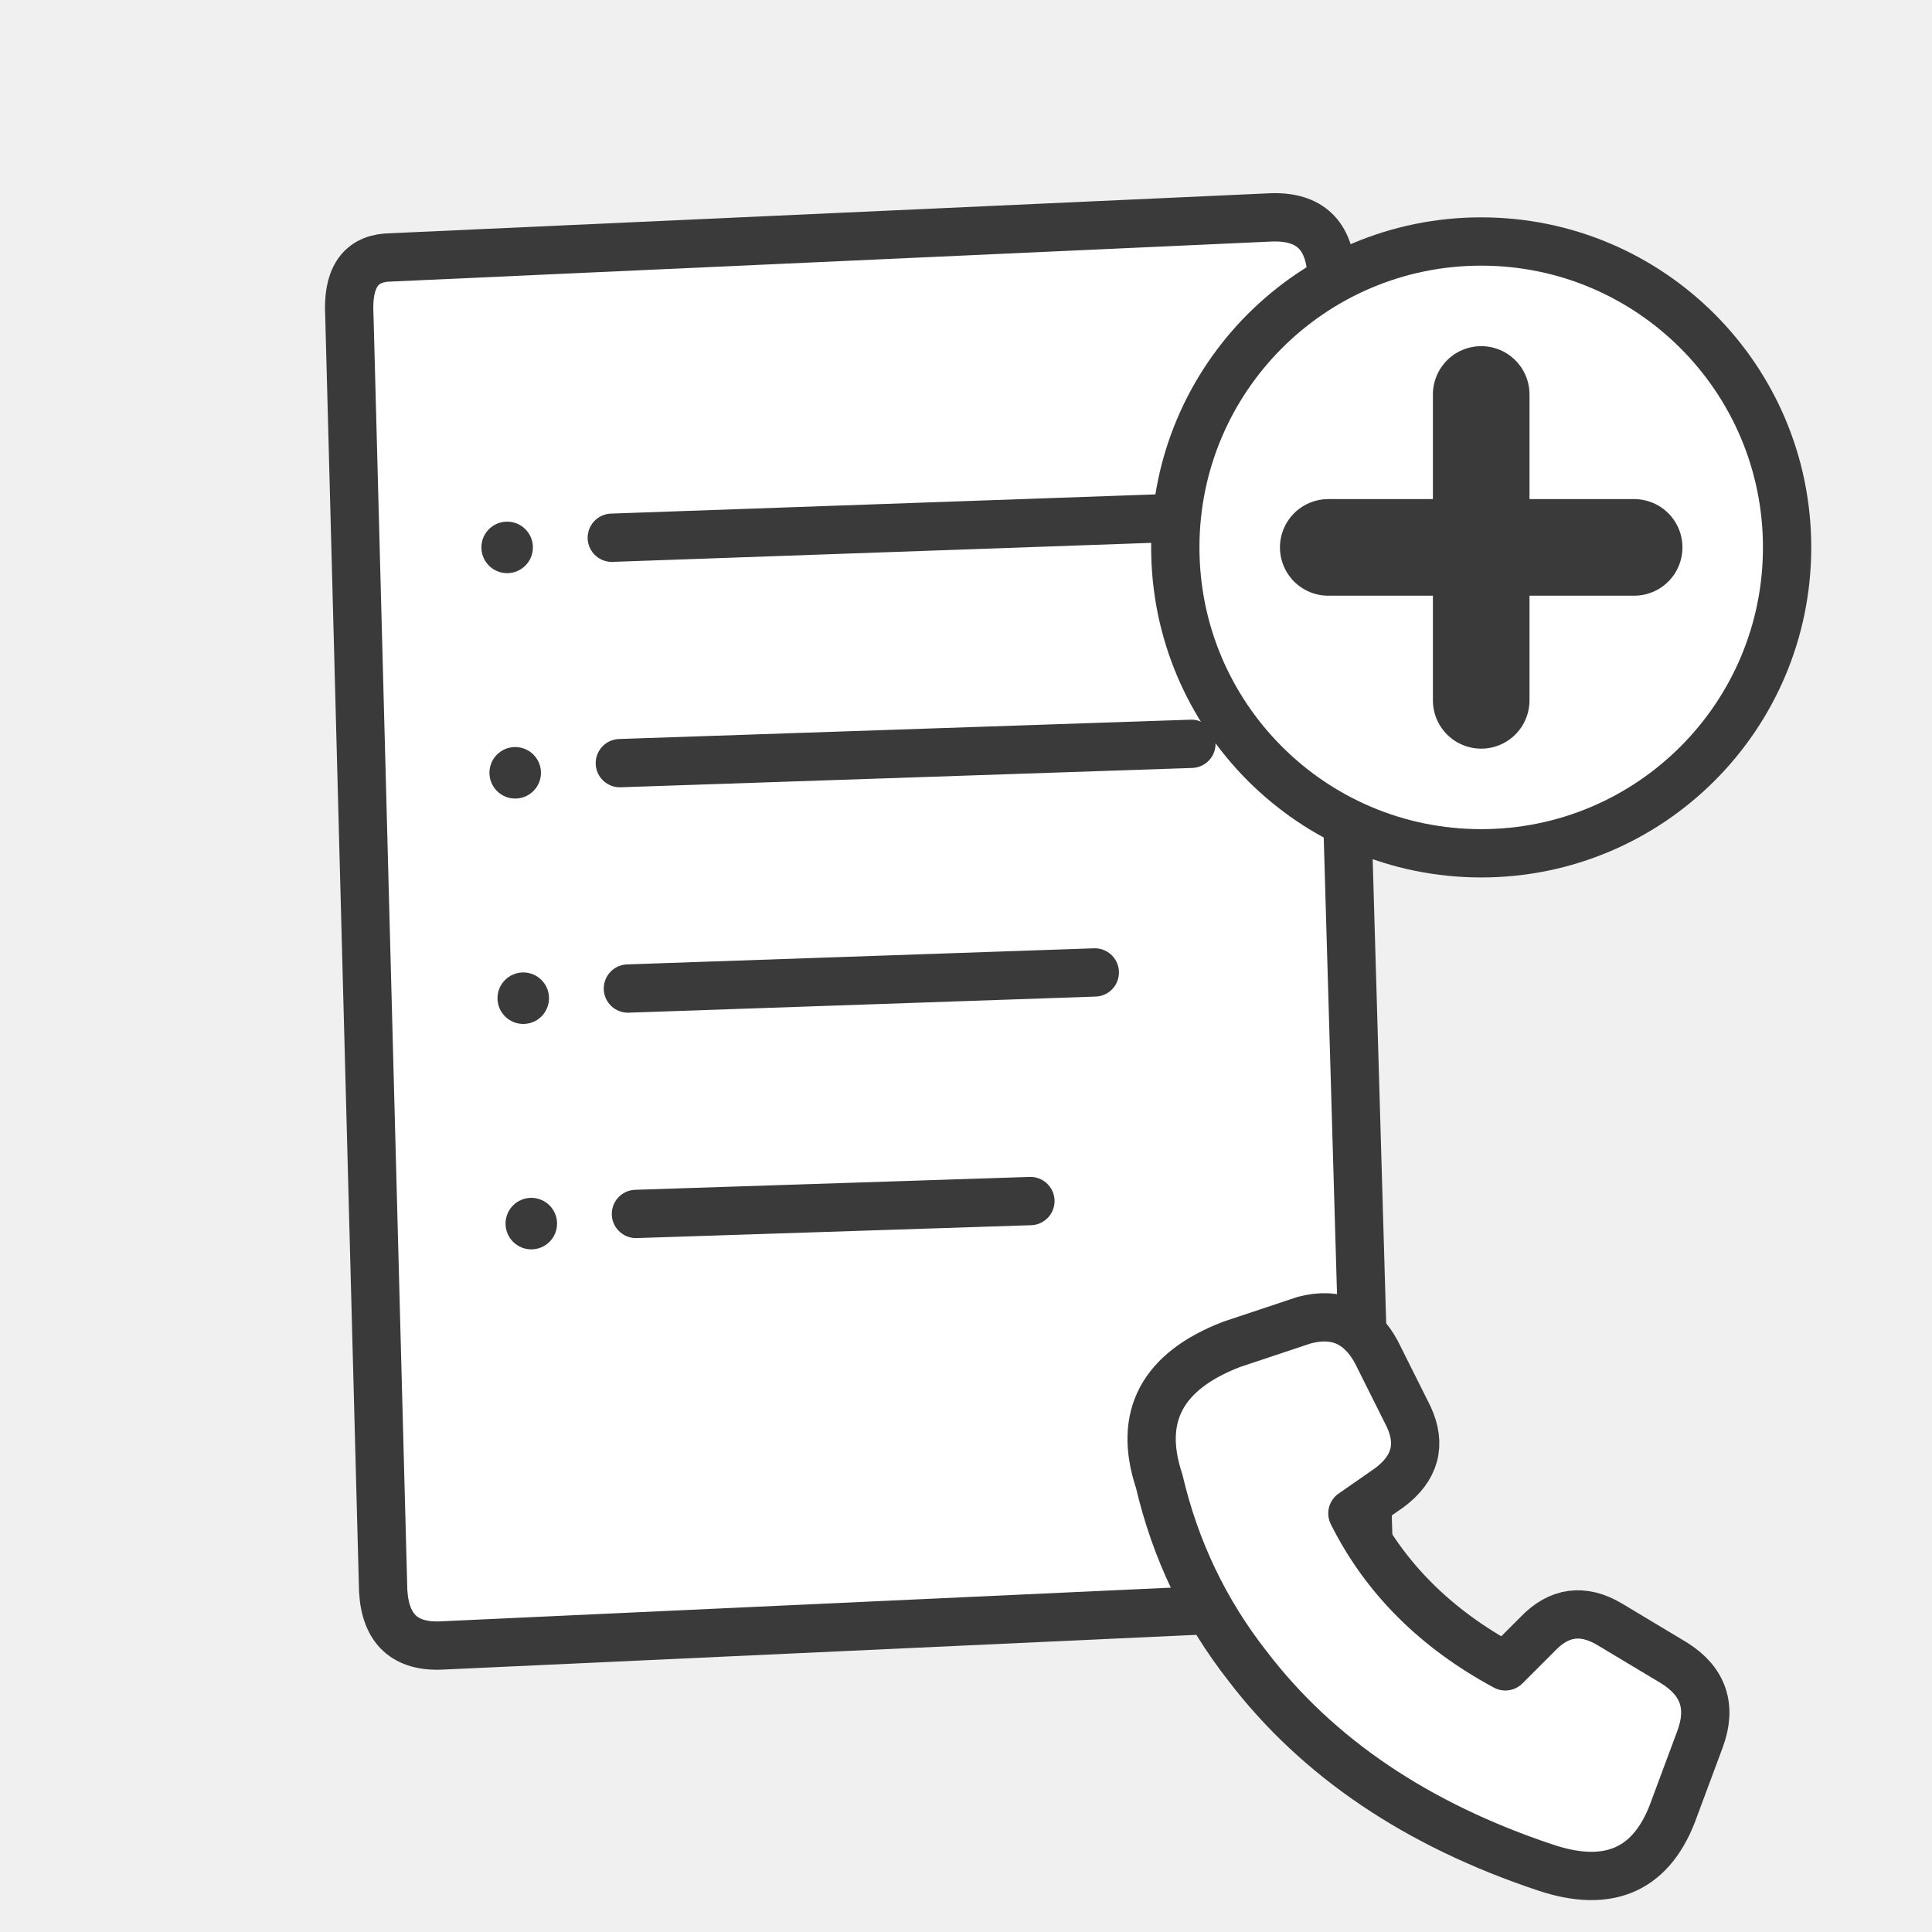
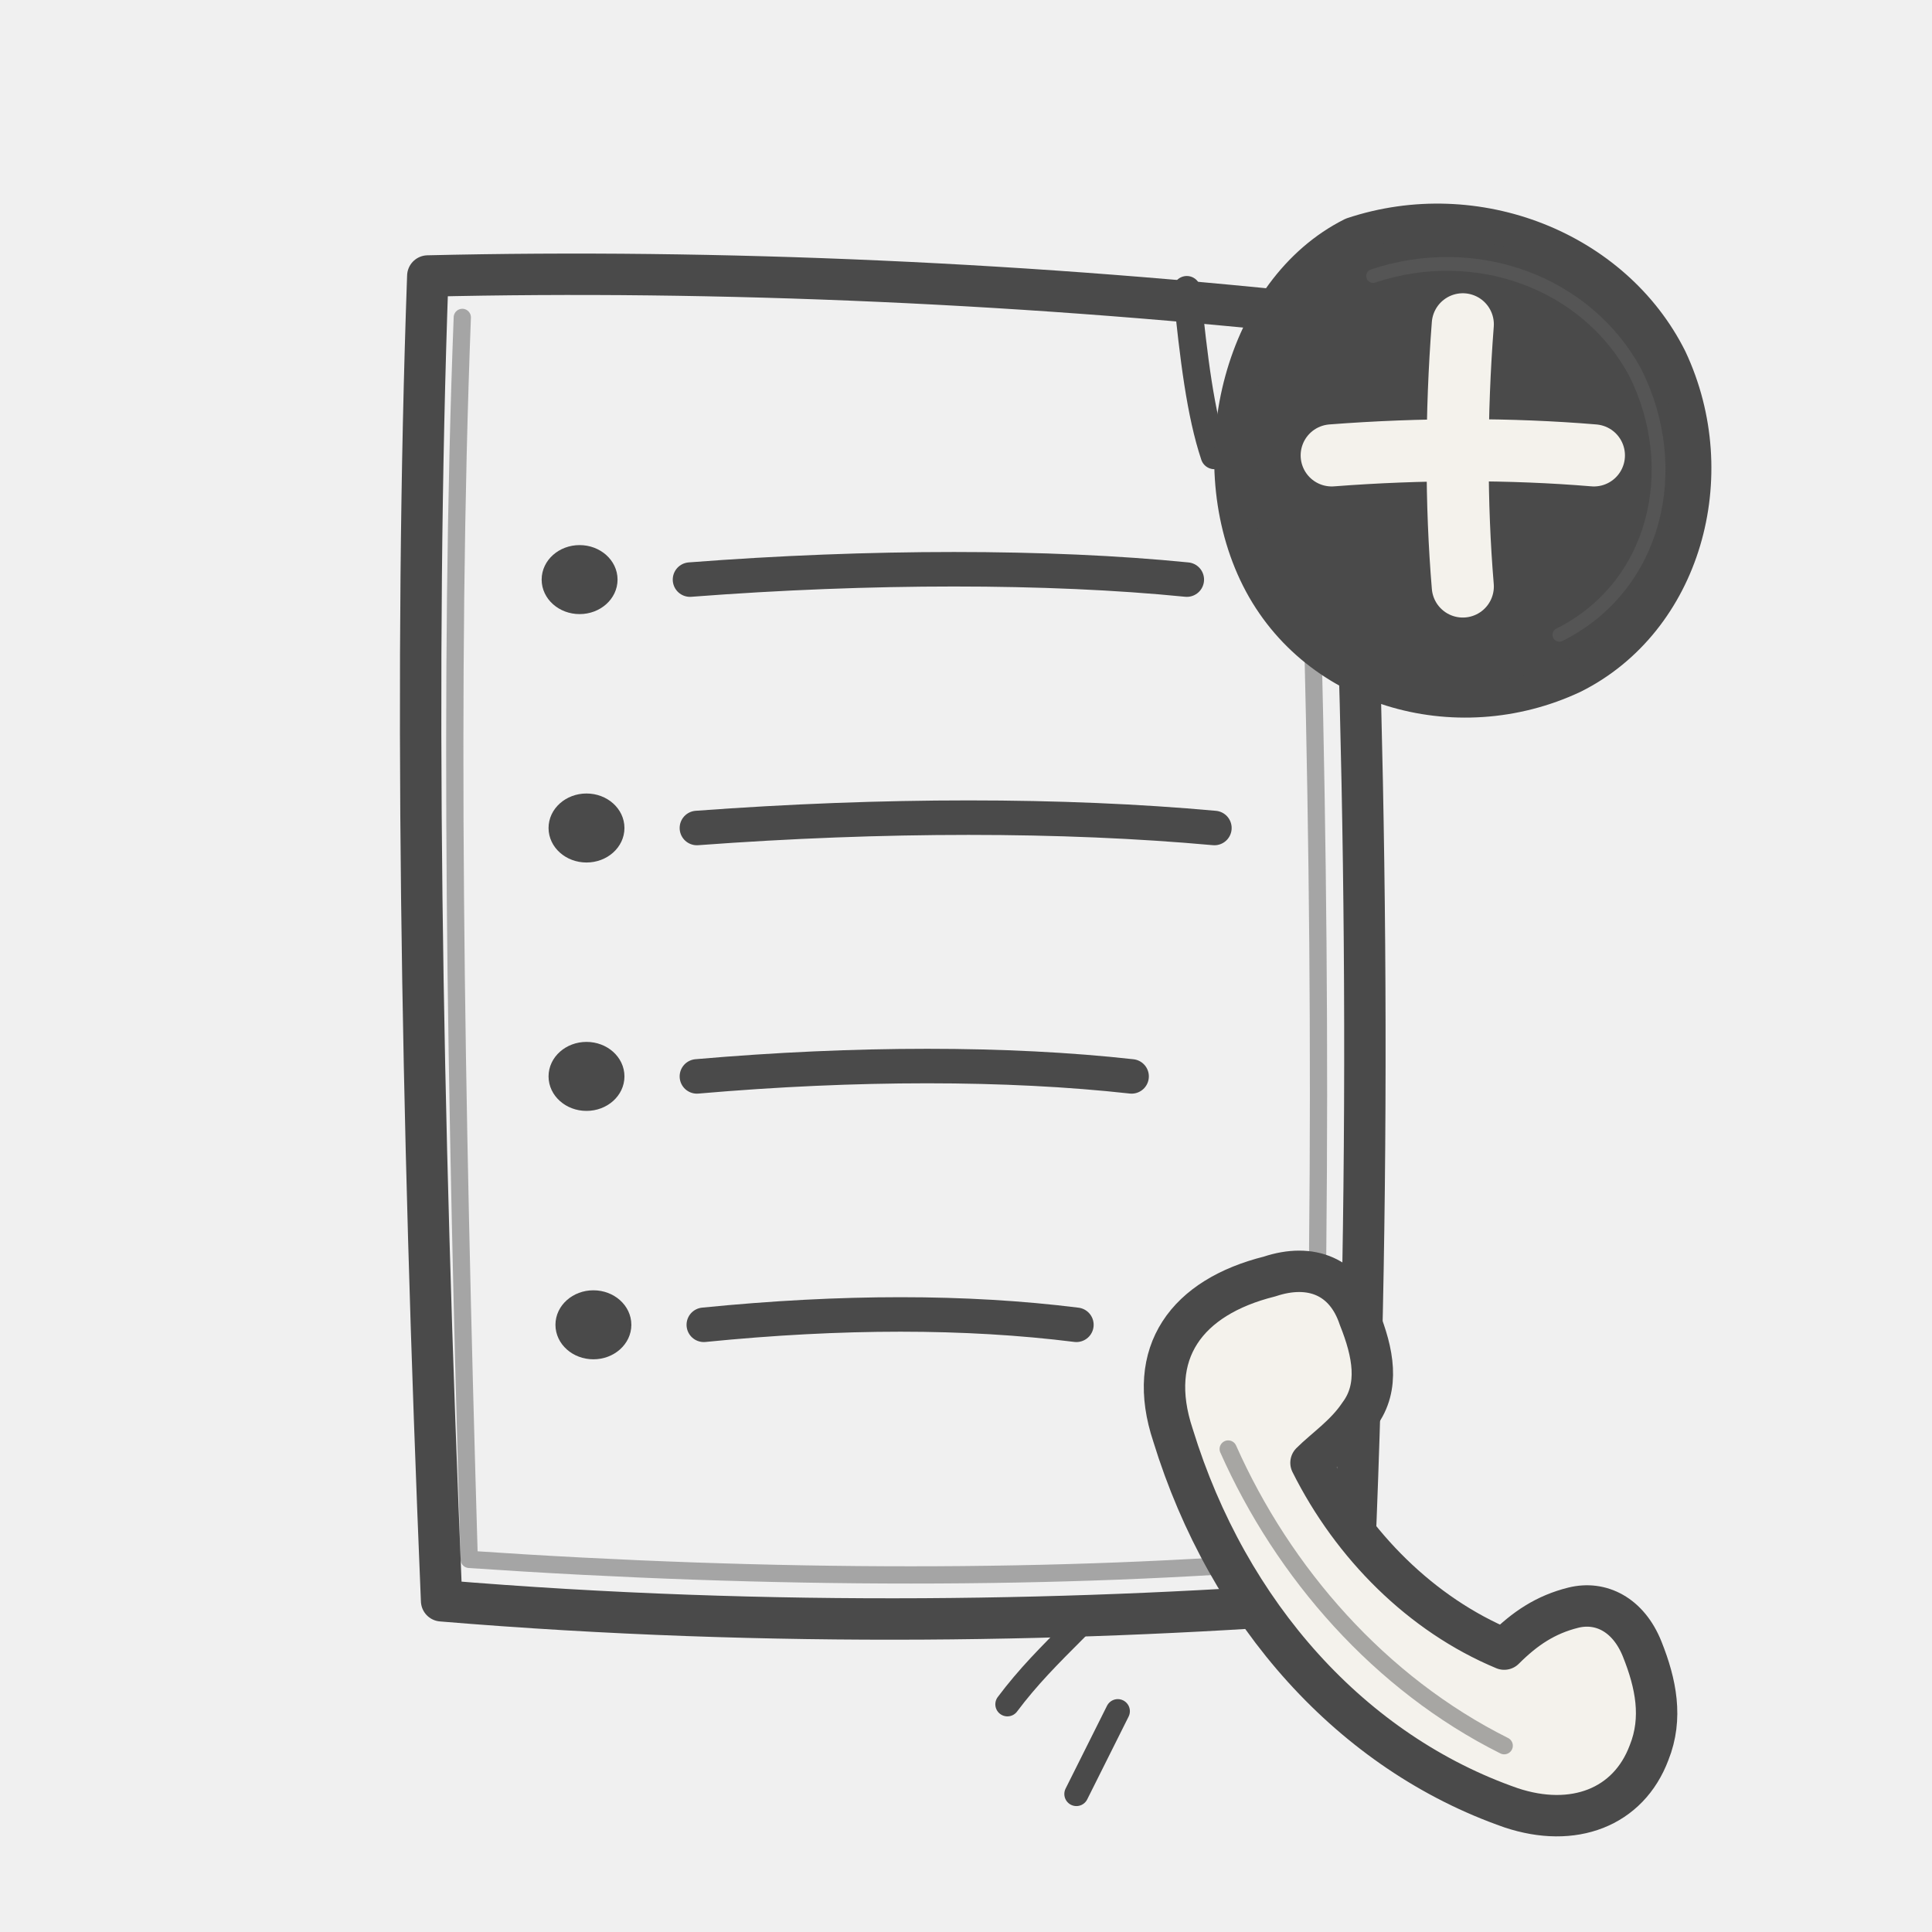
- <svg xmlns="http://www.w3.org/2000/svg" viewBox="0 0 120 120" fill="none">
-   <g stroke="#3a3a3a" stroke-width="3" stroke-linecap="round" stroke-linejoin="round">
-     <path d="M24 16 L79 13.5 Q82.5 13.4 82.7 17 L85 96 Q85.2 99.5 81.7 99.7 L27.5 102.2 Q24 102.4 23.8 98.8 L21.7 19.6 Q21.5 16.2 24 16 Z" fill="#ffffff" />
-     <circle cx="31.5" cy="34" r="1.6" fill="#3a3a3a" stroke="none" />
-     <path d="M38 33.4 L72 32.2" />
-     <circle cx="32" cy="48" r="1.6" fill="#3a3a3a" stroke="none" />
-     <path d="M38.5 47.4 L74 46.2" />
-     <circle cx="32.5" cy="62" r="1.6" fill="#3a3a3a" stroke="none" />
-     <path d="M39 61.4 L68 60.4" />
-     <circle cx="33" cy="76" r="1.6" fill="#3a3a3a" stroke="none" />
-     <path d="M39.5 75.4 L64 74.6" />
-     <circle cx="92" cy="34" r="19" fill="#ffffff" />
-     <path d="M92 24.5 L92 43.5 M82.5 34 L101.5 34" stroke-width="6" />
-     <path d="M72 92 Q70 86 76.5 83.5 L81 82 Q84 81.2 85.5 84 L87.5 88 Q88.7 90.6 86.3 92.4 L84 94 Q87 100 93.5 103.5 L95.5 101.5 Q97.5 99.4 100 100.9 L104 103.3 Q106.7 105 105.6 108 L104 112.3 Q102 118 96 116 Q84 112 77.5 103.5 Q73.5 98.4 72 92 Z" fill="#ffffff" />
+ <svg xmlns="http://www.w3.org/2000/svg" viewBox="0 0 280 280">
+   <g fill="none" stroke="#4a4a4a" stroke-linecap="round" stroke-linejoin="round">
+     <path d="M62 40 C60 96 61 160 64 232 C112 236 158 235 196 232 C199 168 198 104 195 46 C150 41 104 39 62 40 Z" stroke-width="6" />
+     <path d="M67 46 C65 98 66 158 68 226 C112 229 154 229 190 226 C192 166 191 106 189 52" stroke-width="2.5" opacity="0.45" />
+     <path d="M172 42 C173 52 174 60 176 66 C183 65 190 64 196 62" stroke-width="4" />
+     <ellipse cx="84" cy="84" rx="4.5" ry="4" fill="#4a4a4a" stroke-width="2" />
+     <path d="M100 84 C126 82 152 82 172 84" stroke-width="5" />
+     <ellipse cx="85" cy="120" rx="4.5" ry="4" fill="#4a4a4a" stroke-width="2" />
+     <path d="M101 120 C128 118 154 118 176 120" stroke-width="5" />
+     <ellipse cx="85" cy="156" rx="4.5" ry="4" fill="#4a4a4a" stroke-width="2" />
+     <path d="M101 156 C124 154 146 154 164 156" stroke-width="5" />
+     <ellipse cx="86" cy="192" rx="4.5" ry="4" fill="#4a4a4a" stroke-width="2" />
+     <path d="M102 192 C122 190 140 190 156 192" stroke-width="5" />
+     <path d="M196 34 C214 28 234 36 242 52 C250 69 244 90 228 98 C211 106 190 100 182 83 C174 66 180 42 196 34 Z" fill="#4a4a4a" stroke-width="5" />
+     <path d="M199 40 C214 35 230 41 237 54 C244 68 240 85 226 92" stroke="#5f5f5f" stroke-width="2" opacity="0.5" />
+     <path d="M212 47 C211 60 211 73 212 85 M193 66 C206 65 219 65 231 66" stroke="#f4f2ec" stroke-width="9" />
+     <path d="M170 208 C166 196 172 188 184 185 C190 183 195 185 197 191 C199 196 200 201 197 205 C195 208 192 210 190 212 C196 224 206 234 218 239 C221 236 224 234 228 233 C232 232 236 234 238 239 C240 244 241 249 239 254 C236 262 228 265 219 262 C196 254 178 234 170 208 Z" fill="#f4f2ec" stroke-width="6" />
+     <path d="M178 210 C186 228 200 244 218 253" stroke-width="2.5" opacity="0.45" />
+     <path d="M156 236 C152 240 149 243 146 247 M162 248 C160 252 158 256 156 260" stroke-width="3.5" />
  </g>
</svg>
